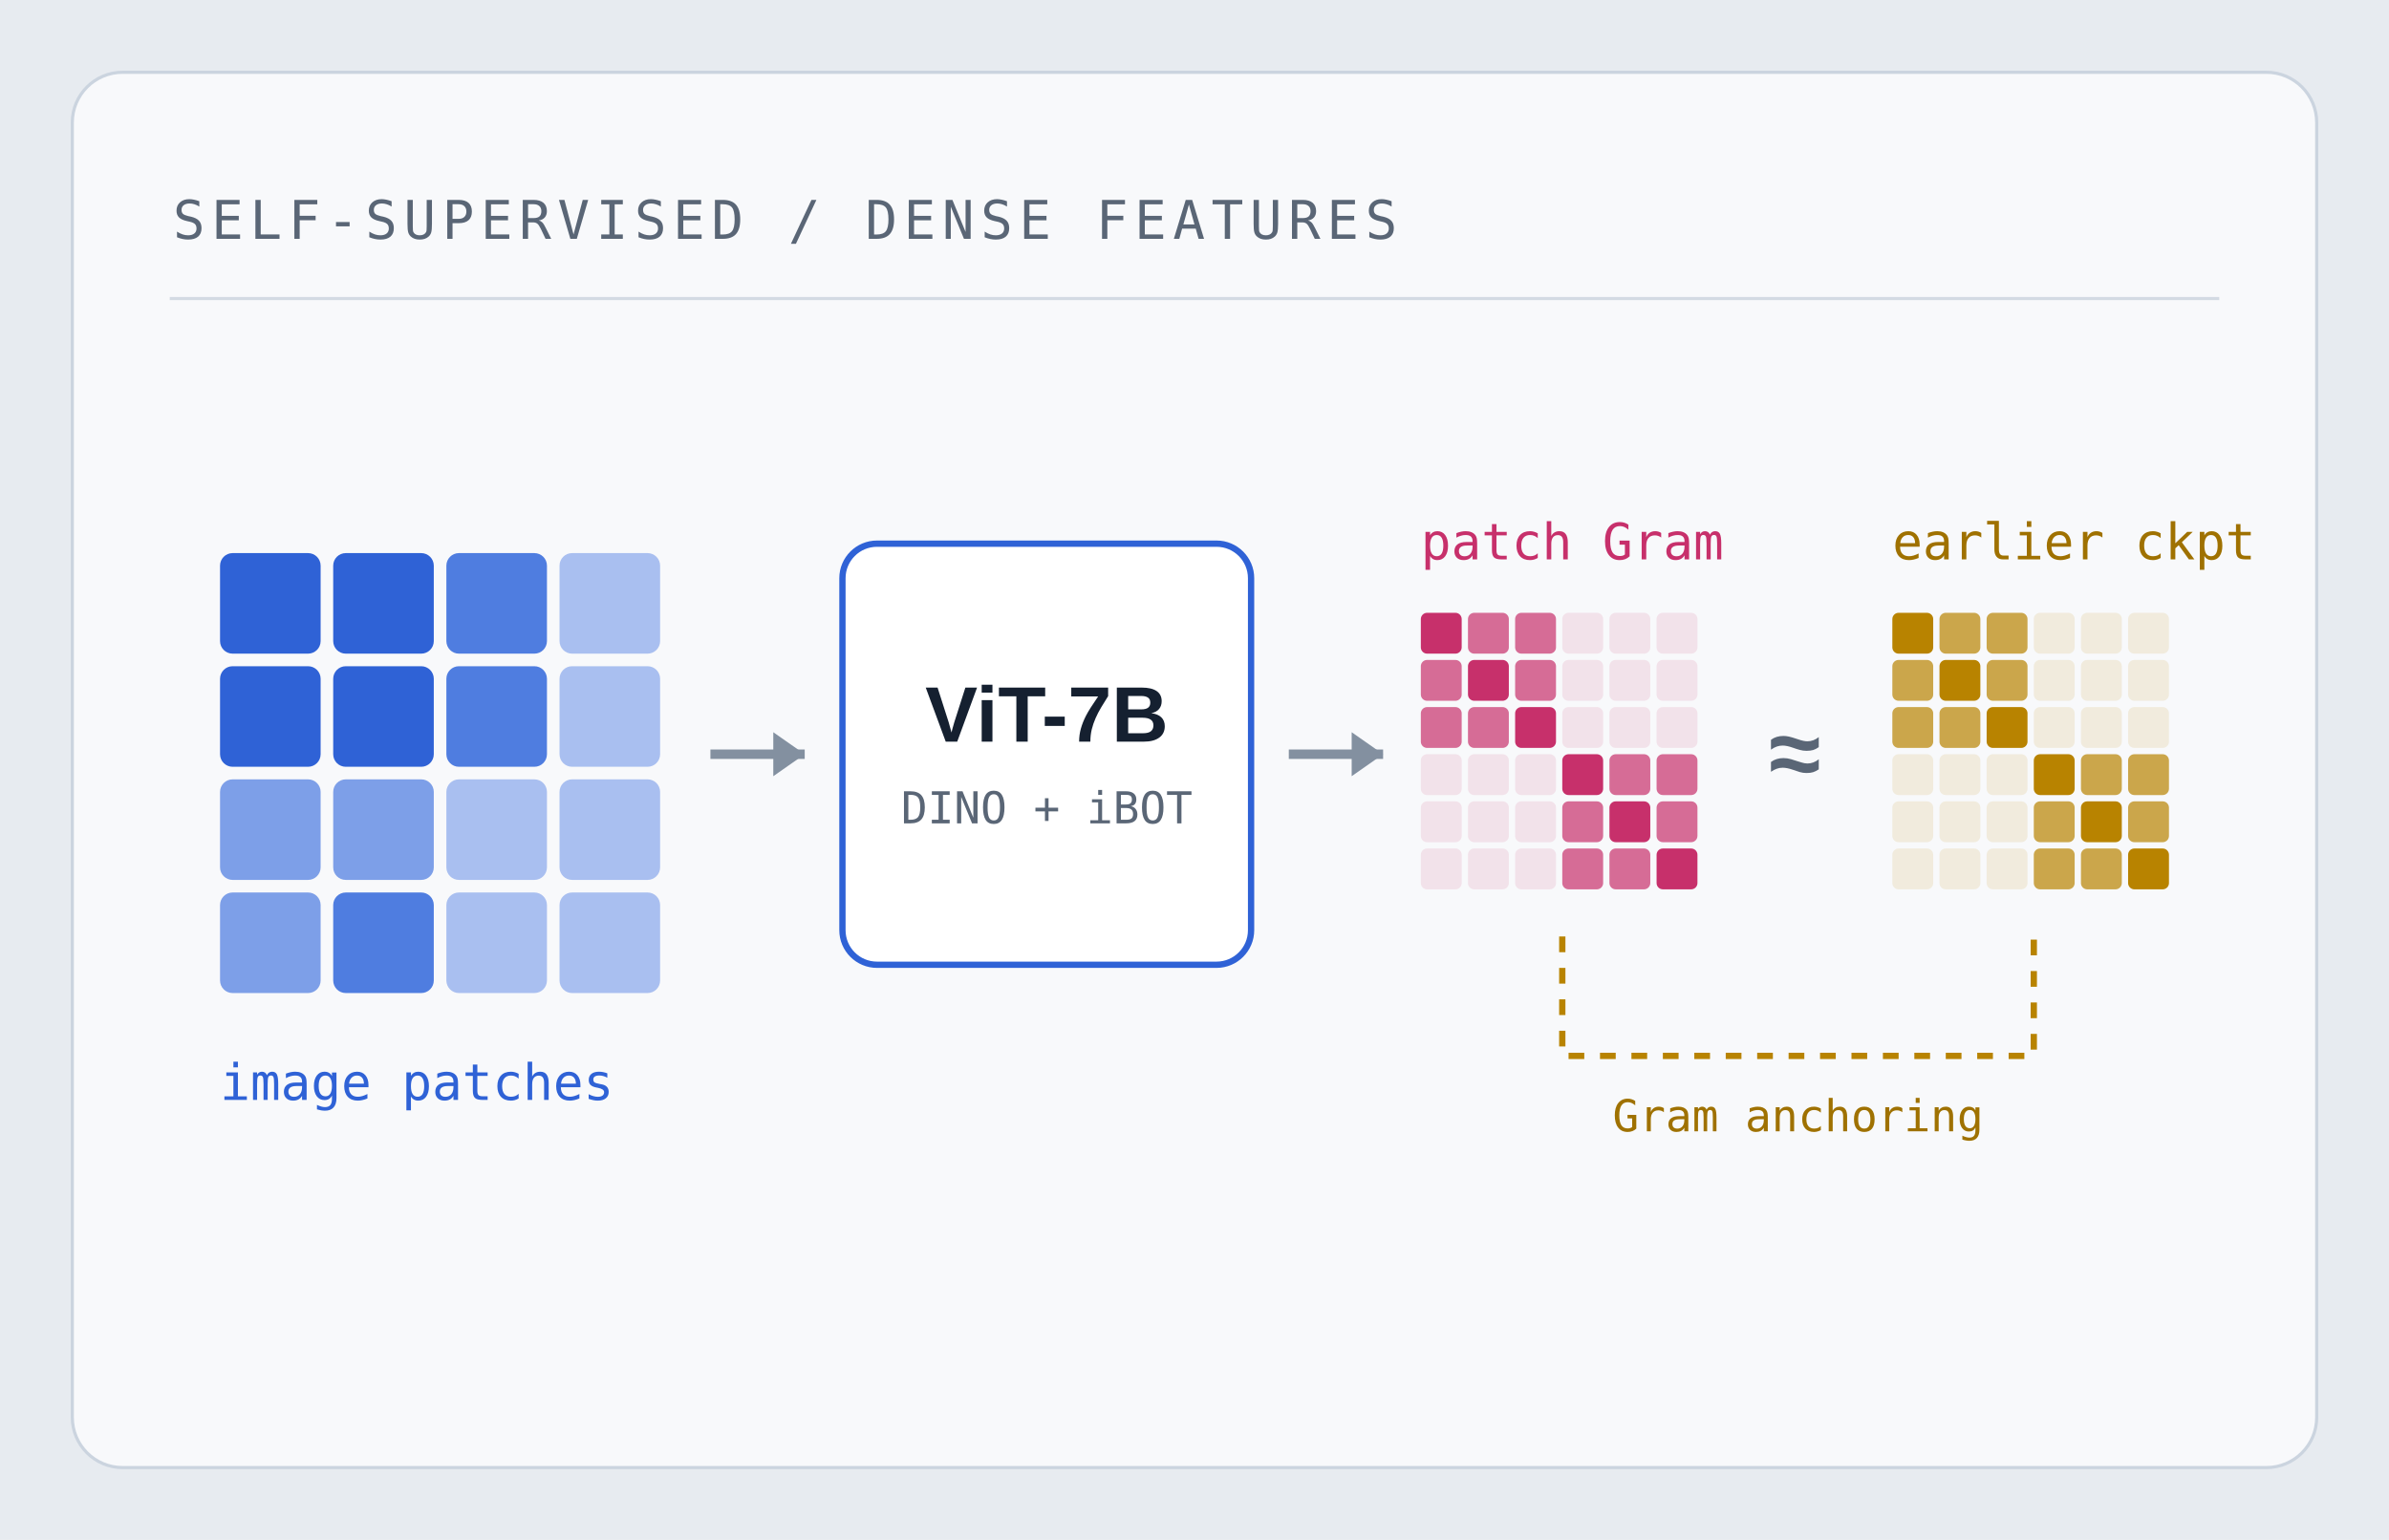
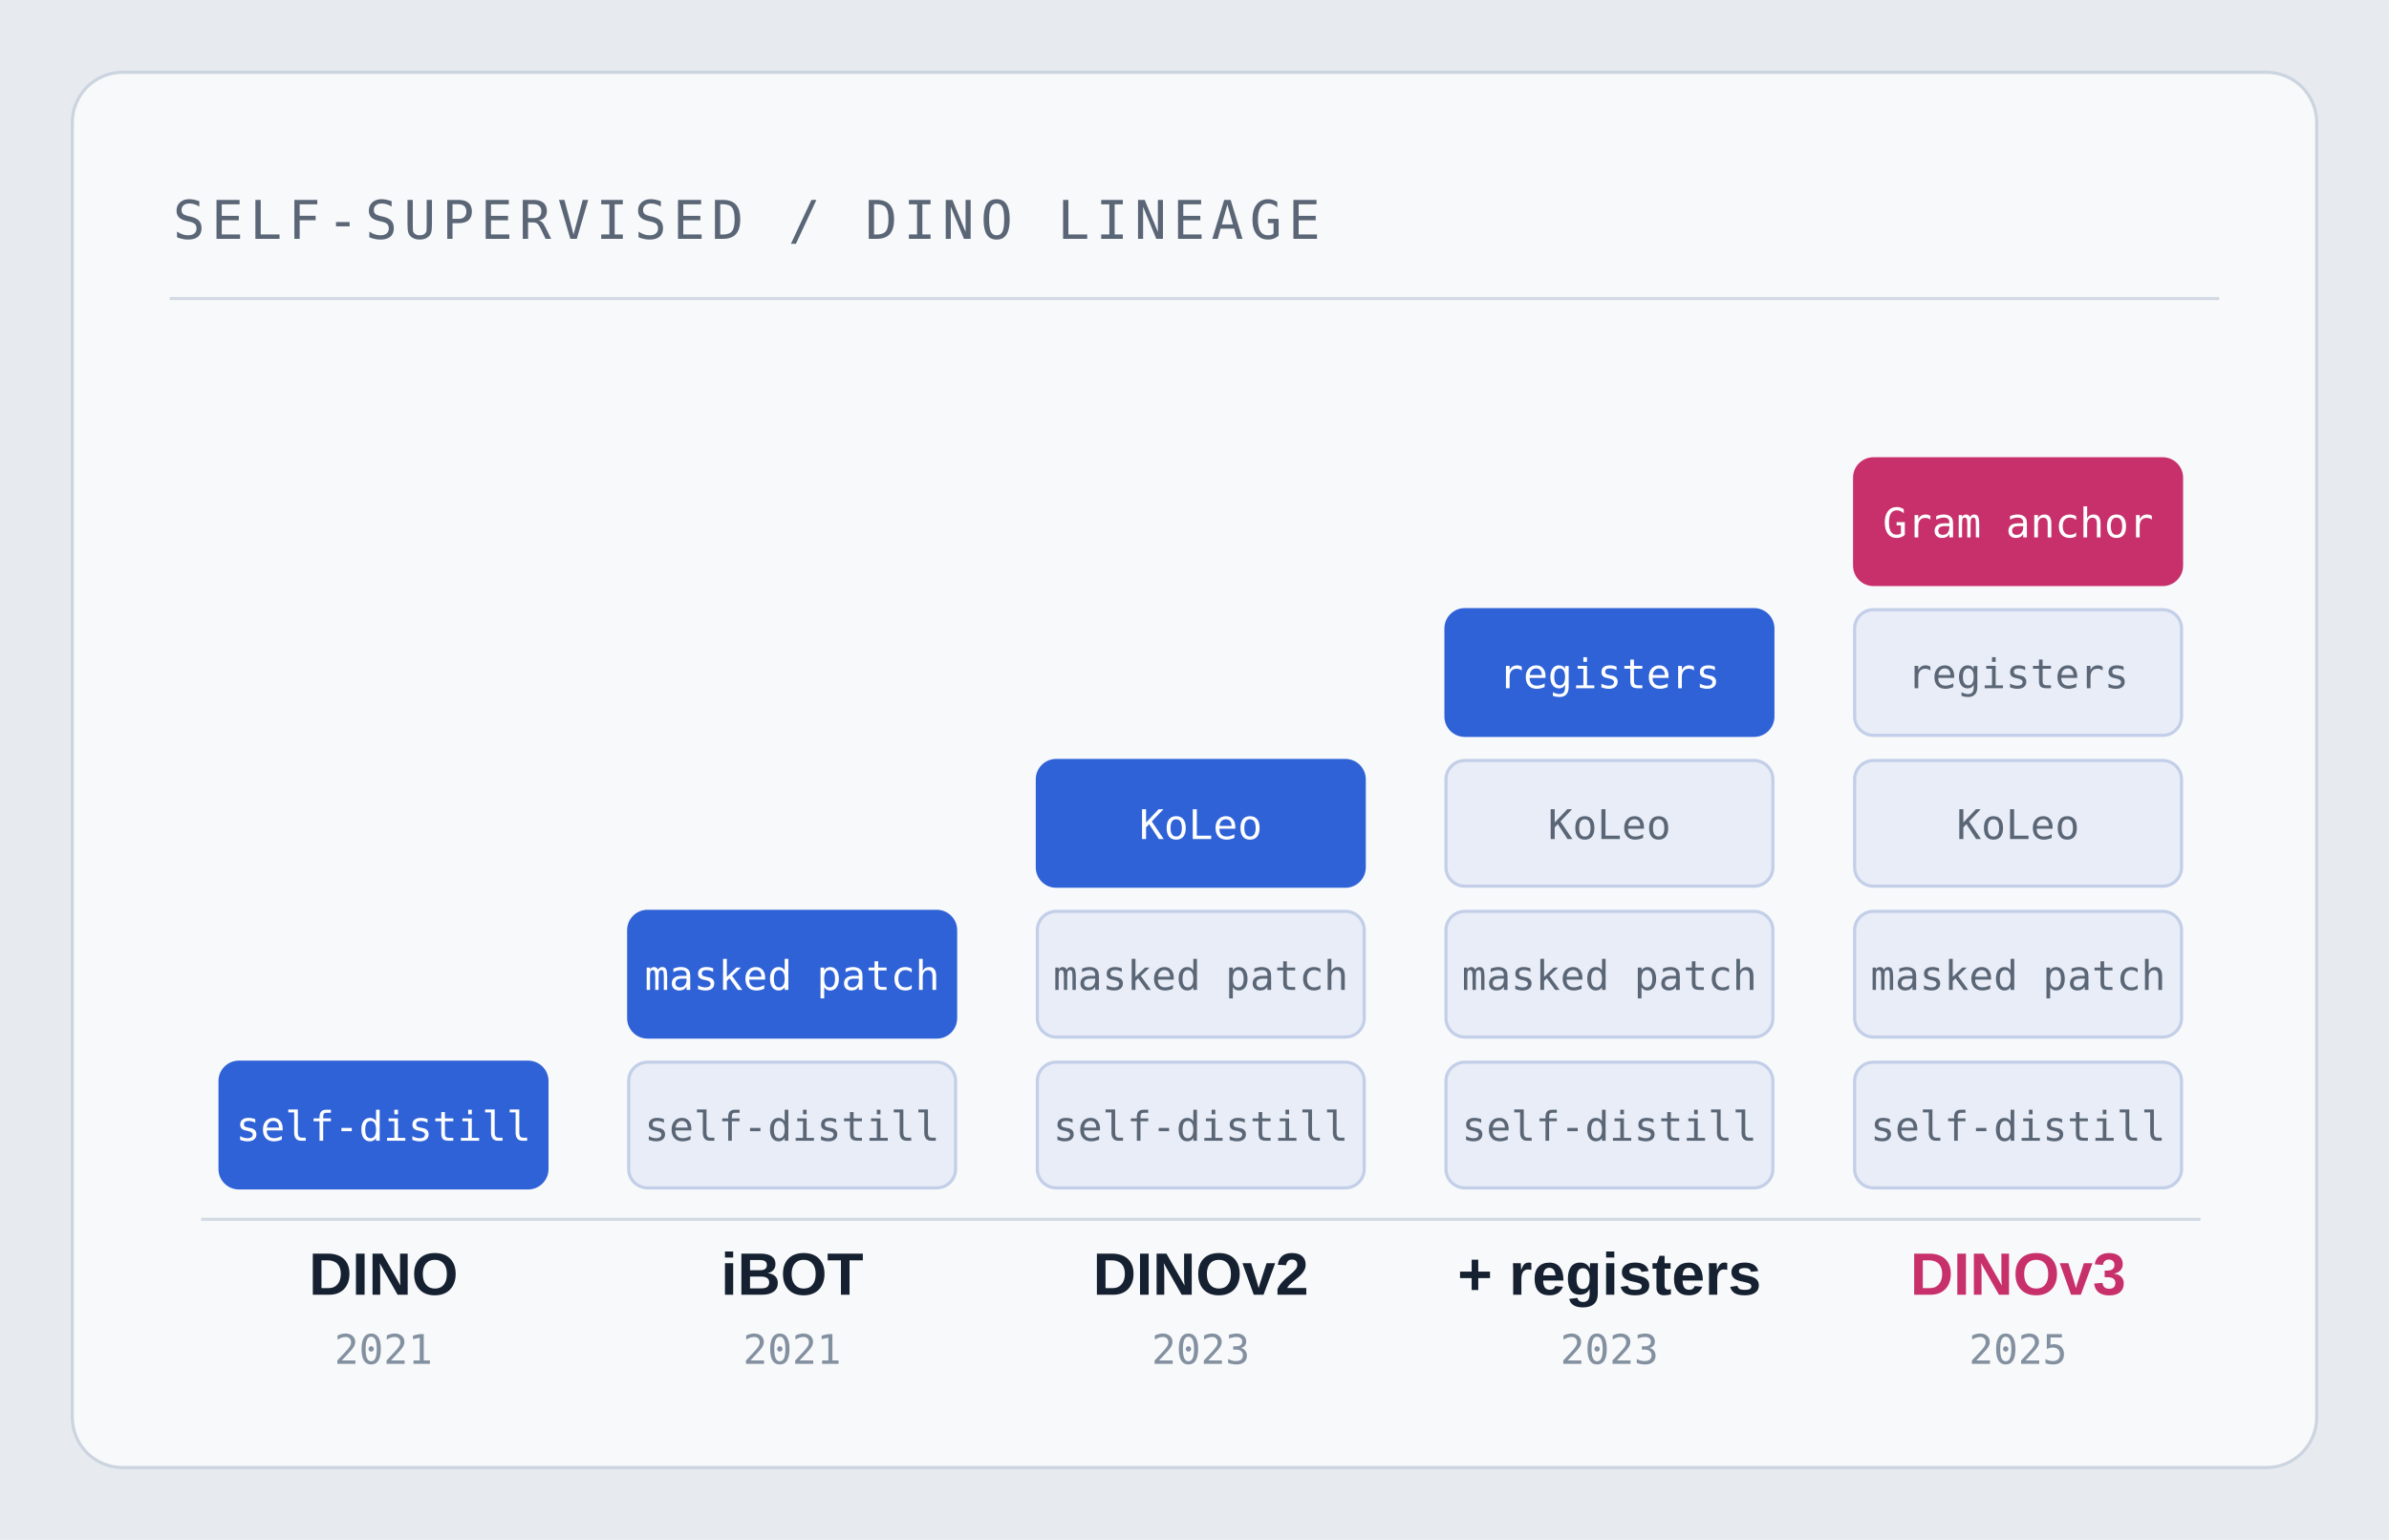
<svg xmlns="http://www.w3.org/2000/svg" viewBox="0 0 760 490" role="img" aria-labelledby="title desc">
  <rect width="760" height="490" fill="#e7ebf0" />
  <rect x="23" y="23" width="714" height="444" rx="16" fill="#f8f9fb" stroke="#cbd4df" />
-   <text x="55" y="76" fill="#5a6676" font-family="monospace" font-size="17" letter-spacing="2">SELF-SUPERVISED  /  DENSE FEATURES</text>
+   <text x="55" y="76" fill="#5a6676" font-family="monospace" font-size="17" letter-spacing="2">SELF-SUPERVISED  /  DINO LINEAGE</text>
  <path d="M54 95H706" stroke="#d3dae3" />
-   <g>
-     <rect x="70" y="176" width="32" height="32" rx="4" fill="#2f62d6" />
-     <rect x="106" y="176" width="32" height="32" rx="4" fill="#2f62d6" />
-     <rect x="142" y="176" width="32" height="32" rx="4" fill="#4f7de0" />
-     <rect x="178" y="176" width="32" height="32" rx="4" fill="#a9bff0" />
-     <rect x="70" y="212" width="32" height="32" rx="4" fill="#2f62d6" />
-     <rect x="106" y="212" width="32" height="32" rx="4" fill="#2f62d6" />
-     <rect x="142" y="212" width="32" height="32" rx="4" fill="#4f7de0" />
-     <rect x="178" y="212" width="32" height="32" rx="4" fill="#a9bff0" />
-     <rect x="70" y="248" width="32" height="32" rx="4" fill="#7d9fe8" />
-     <rect x="106" y="248" width="32" height="32" rx="4" fill="#7d9fe8" />
-     <rect x="142" y="248" width="32" height="32" rx="4" fill="#a9bff0" />
-     <rect x="178" y="248" width="32" height="32" rx="4" fill="#a9bff0" />
-     <rect x="70" y="284" width="32" height="32" rx="4" fill="#7d9fe8" />
-     <rect x="106" y="284" width="32" height="32" rx="4" fill="#4f7de0" />
-     <rect x="142" y="284" width="32" height="32" rx="4" fill="#a9bff0" />
-     <rect x="178" y="284" width="32" height="32" rx="4" fill="#a9bff0" />
-   </g>
-   <path d="M226 240h30" stroke="#8390a0" stroke-width="3" />
-   <path d="m256 240-10-7v14z" fill="#8390a0" />
-   <rect x="268" y="173" width="130" height="134" rx="11" fill="#fff" stroke="#2f62d6" stroke-width="2" />
-   <text x="333" y="236" fill="#152030" font-family="Arial,sans-serif" font-size="25" font-weight="700" text-anchor="middle">ViT-7B</text>
-   <text x="333" y="262" fill="#5a6676" font-family="monospace" font-size="14" text-anchor="middle">DINO + iBOT</text>
-   <path d="M410 240h30" stroke="#8390a0" stroke-width="3" />
-   <path d="m440 240-10-7v14z" fill="#8390a0" />
-   <g>
-     <rect x="452" y="195" width="13" height="13" rx="2" fill="#c7306b" opacity="1.00" />
-     <rect x="467" y="195" width="13" height="13" rx="2" fill="#c7306b" opacity="0.70" />
-     <rect x="482" y="195" width="13" height="13" rx="2" fill="#c7306b" opacity="0.70" />
-     <rect x="497" y="195" width="13" height="13" rx="2" fill="#c7306b" opacity="0.12" />
-     <rect x="512" y="195" width="13" height="13" rx="2" fill="#c7306b" opacity="0.12" />
-     <rect x="527" y="195" width="13" height="13" rx="2" fill="#c7306b" opacity="0.12" />
-     <rect x="452" y="210" width="13" height="13" rx="2" fill="#c7306b" opacity="0.70" />
-     <rect x="467" y="210" width="13" height="13" rx="2" fill="#c7306b" opacity="1.00" />
-     <rect x="482" y="210" width="13" height="13" rx="2" fill="#c7306b" opacity="0.70" />
-     <rect x="497" y="210" width="13" height="13" rx="2" fill="#c7306b" opacity="0.12" />
-     <rect x="512" y="210" width="13" height="13" rx="2" fill="#c7306b" opacity="0.12" />
-     <rect x="527" y="210" width="13" height="13" rx="2" fill="#c7306b" opacity="0.12" />
-     <rect x="452" y="225" width="13" height="13" rx="2" fill="#c7306b" opacity="0.70" />
-     <rect x="467" y="225" width="13" height="13" rx="2" fill="#c7306b" opacity="0.70" />
-     <rect x="482" y="225" width="13" height="13" rx="2" fill="#c7306b" opacity="1.00" />
-     <rect x="497" y="225" width="13" height="13" rx="2" fill="#c7306b" opacity="0.12" />
-     <rect x="512" y="225" width="13" height="13" rx="2" fill="#c7306b" opacity="0.12" />
-     <rect x="527" y="225" width="13" height="13" rx="2" fill="#c7306b" opacity="0.12" />
-     <rect x="452" y="240" width="13" height="13" rx="2" fill="#c7306b" opacity="0.12" />
-     <rect x="467" y="240" width="13" height="13" rx="2" fill="#c7306b" opacity="0.12" />
-     <rect x="482" y="240" width="13" height="13" rx="2" fill="#c7306b" opacity="0.12" />
-     <rect x="497" y="240" width="13" height="13" rx="2" fill="#c7306b" opacity="1.00" />
-     <rect x="512" y="240" width="13" height="13" rx="2" fill="#c7306b" opacity="0.70" />
-     <rect x="527" y="240" width="13" height="13" rx="2" fill="#c7306b" opacity="0.70" />
-     <rect x="452" y="255" width="13" height="13" rx="2" fill="#c7306b" opacity="0.12" />
-     <rect x="467" y="255" width="13" height="13" rx="2" fill="#c7306b" opacity="0.12" />
-     <rect x="482" y="255" width="13" height="13" rx="2" fill="#c7306b" opacity="0.12" />
-     <rect x="497" y="255" width="13" height="13" rx="2" fill="#c7306b" opacity="0.70" />
-     <rect x="512" y="255" width="13" height="13" rx="2" fill="#c7306b" opacity="1.00" />
-     <rect x="527" y="255" width="13" height="13" rx="2" fill="#c7306b" opacity="0.70" />
-     <rect x="452" y="270" width="13" height="13" rx="2" fill="#c7306b" opacity="0.12" />
-     <rect x="467" y="270" width="13" height="13" rx="2" fill="#c7306b" opacity="0.12" />
-     <rect x="482" y="270" width="13" height="13" rx="2" fill="#c7306b" opacity="0.12" />
-     <rect x="497" y="270" width="13" height="13" rx="2" fill="#c7306b" opacity="0.70" />
-     <rect x="512" y="270" width="13" height="13" rx="2" fill="#c7306b" opacity="0.70" />
-     <rect x="527" y="270" width="13" height="13" rx="2" fill="#c7306b" opacity="1.00" />
-   </g>
-   <text x="571" y="250" fill="#5a6676" font-family="Arial,sans-serif" font-size="30" font-weight="700" text-anchor="middle">≈</text>
-   <g>
-     <rect x="602" y="195" width="13" height="13" rx="2" fill="#b88300" opacity="1.00" />
-     <rect x="617" y="195" width="13" height="13" rx="2" fill="#b88300" opacity="0.70" />
-     <rect x="632" y="195" width="13" height="13" rx="2" fill="#b88300" opacity="0.70" />
-     <rect x="647" y="195" width="13" height="13" rx="2" fill="#b88300" opacity="0.12" />
-     <rect x="662" y="195" width="13" height="13" rx="2" fill="#b88300" opacity="0.12" />
-     <rect x="677" y="195" width="13" height="13" rx="2" fill="#b88300" opacity="0.12" />
-     <rect x="602" y="210" width="13" height="13" rx="2" fill="#b88300" opacity="0.70" />
-     <rect x="617" y="210" width="13" height="13" rx="2" fill="#b88300" opacity="1.00" />
-     <rect x="632" y="210" width="13" height="13" rx="2" fill="#b88300" opacity="0.70" />
-     <rect x="647" y="210" width="13" height="13" rx="2" fill="#b88300" opacity="0.12" />
-     <rect x="662" y="210" width="13" height="13" rx="2" fill="#b88300" opacity="0.12" />
-     <rect x="677" y="210" width="13" height="13" rx="2" fill="#b88300" opacity="0.12" />
-     <rect x="602" y="225" width="13" height="13" rx="2" fill="#b88300" opacity="0.70" />
-     <rect x="617" y="225" width="13" height="13" rx="2" fill="#b88300" opacity="0.70" />
-     <rect x="632" y="225" width="13" height="13" rx="2" fill="#b88300" opacity="1.00" />
-     <rect x="647" y="225" width="13" height="13" rx="2" fill="#b88300" opacity="0.12" />
-     <rect x="662" y="225" width="13" height="13" rx="2" fill="#b88300" opacity="0.12" />
-     <rect x="677" y="225" width="13" height="13" rx="2" fill="#b88300" opacity="0.12" />
-     <rect x="602" y="240" width="13" height="13" rx="2" fill="#b88300" opacity="0.12" />
-     <rect x="617" y="240" width="13" height="13" rx="2" fill="#b88300" opacity="0.12" />
-     <rect x="632" y="240" width="13" height="13" rx="2" fill="#b88300" opacity="0.12" />
-     <rect x="647" y="240" width="13" height="13" rx="2" fill="#b88300" opacity="1.00" />
-     <rect x="662" y="240" width="13" height="13" rx="2" fill="#b88300" opacity="0.70" />
-     <rect x="677" y="240" width="13" height="13" rx="2" fill="#b88300" opacity="0.70" />
-     <rect x="602" y="255" width="13" height="13" rx="2" fill="#b88300" opacity="0.12" />
-     <rect x="617" y="255" width="13" height="13" rx="2" fill="#b88300" opacity="0.12" />
-     <rect x="632" y="255" width="13" height="13" rx="2" fill="#b88300" opacity="0.12" />
-     <rect x="647" y="255" width="13" height="13" rx="2" fill="#b88300" opacity="0.70" />
-     <rect x="662" y="255" width="13" height="13" rx="2" fill="#b88300" opacity="1.00" />
-     <rect x="677" y="255" width="13" height="13" rx="2" fill="#b88300" opacity="0.70" />
-     <rect x="602" y="270" width="13" height="13" rx="2" fill="#b88300" opacity="0.12" />
-     <rect x="617" y="270" width="13" height="13" rx="2" fill="#b88300" opacity="0.12" />
-     <rect x="632" y="270" width="13" height="13" rx="2" fill="#b88300" opacity="0.12" />
-     <rect x="647" y="270" width="13" height="13" rx="2" fill="#b88300" opacity="0.70" />
-     <rect x="662" y="270" width="13" height="13" rx="2" fill="#b88300" opacity="0.70" />
-     <rect x="677" y="270" width="13" height="13" rx="2" fill="#b88300" opacity="1.00" />
-   </g>
-   <path d="M497 298v38h150v-38" fill="none" stroke="#b88300" stroke-width="2" stroke-dasharray="5 5" />
-   <text x="70" y="350" fill="#2f62d6" font-family="monospace" font-size="16">image patches</text>
-   <text x="452" y="178" fill="#c7306b" font-family="monospace" font-size="16">patch Gram</text>
-   <text x="602" y="178" fill="#9f7100" font-family="monospace" font-size="16">earlier ckpt</text>
-   <text x="572" y="360" fill="#9f7100" font-family="monospace" font-size="14" text-anchor="middle">Gram anchoring</text>
+   <rect x="70" y="338" width="104" height="40" rx="6" fill="#2f62d6" stroke="#2f62d6" />
+   <text x="122.0" y="363" fill="#ffffff" font-family="monospace" font-size="13" text-anchor="middle">self-distill</text>
+   <text x="122.0" y="412" fill="#152030" font-family="Arial,sans-serif" font-size="19" font-weight="700" text-anchor="middle">DINO</text>
+   <text x="122.0" y="434" fill="#8390a0" font-family="monospace" font-size="13" text-anchor="middle">2021</text>
+   <rect x="200" y="338" width="104" height="40" rx="6" fill="#e8edf7" stroke="#c3cfe8" />
+   <text x="252.0" y="363" fill="#5a6676" font-family="monospace" font-size="13" text-anchor="middle">self-distill</text>
+   <rect x="200" y="290" width="104" height="40" rx="6" fill="#2f62d6" stroke="#2f62d6" />
+   <text x="252.0" y="315" fill="#ffffff" font-family="monospace" font-size="13" text-anchor="middle">masked patch</text>
+   <text x="252.0" y="412" fill="#152030" font-family="Arial,sans-serif" font-size="19" font-weight="700" text-anchor="middle">iBOT</text>
+   <text x="252.0" y="434" fill="#8390a0" font-family="monospace" font-size="13" text-anchor="middle">2021</text>
+   <rect x="330" y="338" width="104" height="40" rx="6" fill="#e8edf7" stroke="#c3cfe8" />
+   <text x="382.0" y="363" fill="#5a6676" font-family="monospace" font-size="13" text-anchor="middle">self-distill</text>
+   <rect x="330" y="290" width="104" height="40" rx="6" fill="#e8edf7" stroke="#c3cfe8" />
+   <text x="382.0" y="315" fill="#5a6676" font-family="monospace" font-size="13" text-anchor="middle">masked patch</text>
+   <rect x="330" y="242" width="104" height="40" rx="6" fill="#2f62d6" stroke="#2f62d6" />
+   <text x="382.0" y="267" fill="#ffffff" font-family="monospace" font-size="13" text-anchor="middle">KoLeo</text>
+   <text x="382.0" y="412" fill="#152030" font-family="Arial,sans-serif" font-size="19" font-weight="700" text-anchor="middle">DINOv2</text>
+   <text x="382.0" y="434" fill="#8390a0" font-family="monospace" font-size="13" text-anchor="middle">2023</text>
+   <rect x="460" y="338" width="104" height="40" rx="6" fill="#e8edf7" stroke="#c3cfe8" />
+   <text x="512.0" y="363" fill="#5a6676" font-family="monospace" font-size="13" text-anchor="middle">self-distill</text>
+   <rect x="460" y="290" width="104" height="40" rx="6" fill="#e8edf7" stroke="#c3cfe8" />
+   <text x="512.0" y="315" fill="#5a6676" font-family="monospace" font-size="13" text-anchor="middle">masked patch</text>
+   <rect x="460" y="242" width="104" height="40" rx="6" fill="#e8edf7" stroke="#c3cfe8" />
+   <text x="512.0" y="267" fill="#5a6676" font-family="monospace" font-size="13" text-anchor="middle">KoLeo</text>
+   <rect x="460" y="194" width="104" height="40" rx="6" fill="#2f62d6" stroke="#2f62d6" />
+   <text x="512.0" y="219" fill="#ffffff" font-family="monospace" font-size="13" text-anchor="middle">registers</text>
+   <text x="512.0" y="412" fill="#152030" font-family="Arial,sans-serif" font-size="19" font-weight="700" text-anchor="middle">+ registers</text>
+   <text x="512.0" y="434" fill="#8390a0" font-family="monospace" font-size="13" text-anchor="middle">2023</text>
+   <rect x="590" y="338" width="104" height="40" rx="6" fill="#e8edf7" stroke="#c3cfe8" />
+   <text x="642.0" y="363" fill="#5a6676" font-family="monospace" font-size="13" text-anchor="middle">self-distill</text>
+   <rect x="590" y="290" width="104" height="40" rx="6" fill="#e8edf7" stroke="#c3cfe8" />
+   <text x="642.0" y="315" fill="#5a6676" font-family="monospace" font-size="13" text-anchor="middle">masked patch</text>
+   <rect x="590" y="242" width="104" height="40" rx="6" fill="#e8edf7" stroke="#c3cfe8" />
+   <text x="642.0" y="267" fill="#5a6676" font-family="monospace" font-size="13" text-anchor="middle">KoLeo</text>
+   <rect x="590" y="194" width="104" height="40" rx="6" fill="#e8edf7" stroke="#c3cfe8" />
+   <text x="642.0" y="219" fill="#5a6676" font-family="monospace" font-size="13" text-anchor="middle">registers</text>
+   <rect x="590" y="146" width="104" height="40" rx="6" fill="#c7306b" stroke="#c7306b" />
+   <text x="642.0" y="171" fill="#ffffff" font-family="monospace" font-size="13" text-anchor="middle">Gram anchor</text>
+   <text x="642.0" y="412" fill="#c7306b" font-family="Arial,sans-serif" font-size="19" font-weight="700" text-anchor="middle">DINOv3</text>
+   <text x="642.0" y="434" fill="#8390a0" font-family="monospace" font-size="13" text-anchor="middle">2025</text>
+   <path d="M64 388H700" stroke="#d3dae3" />
</svg>
